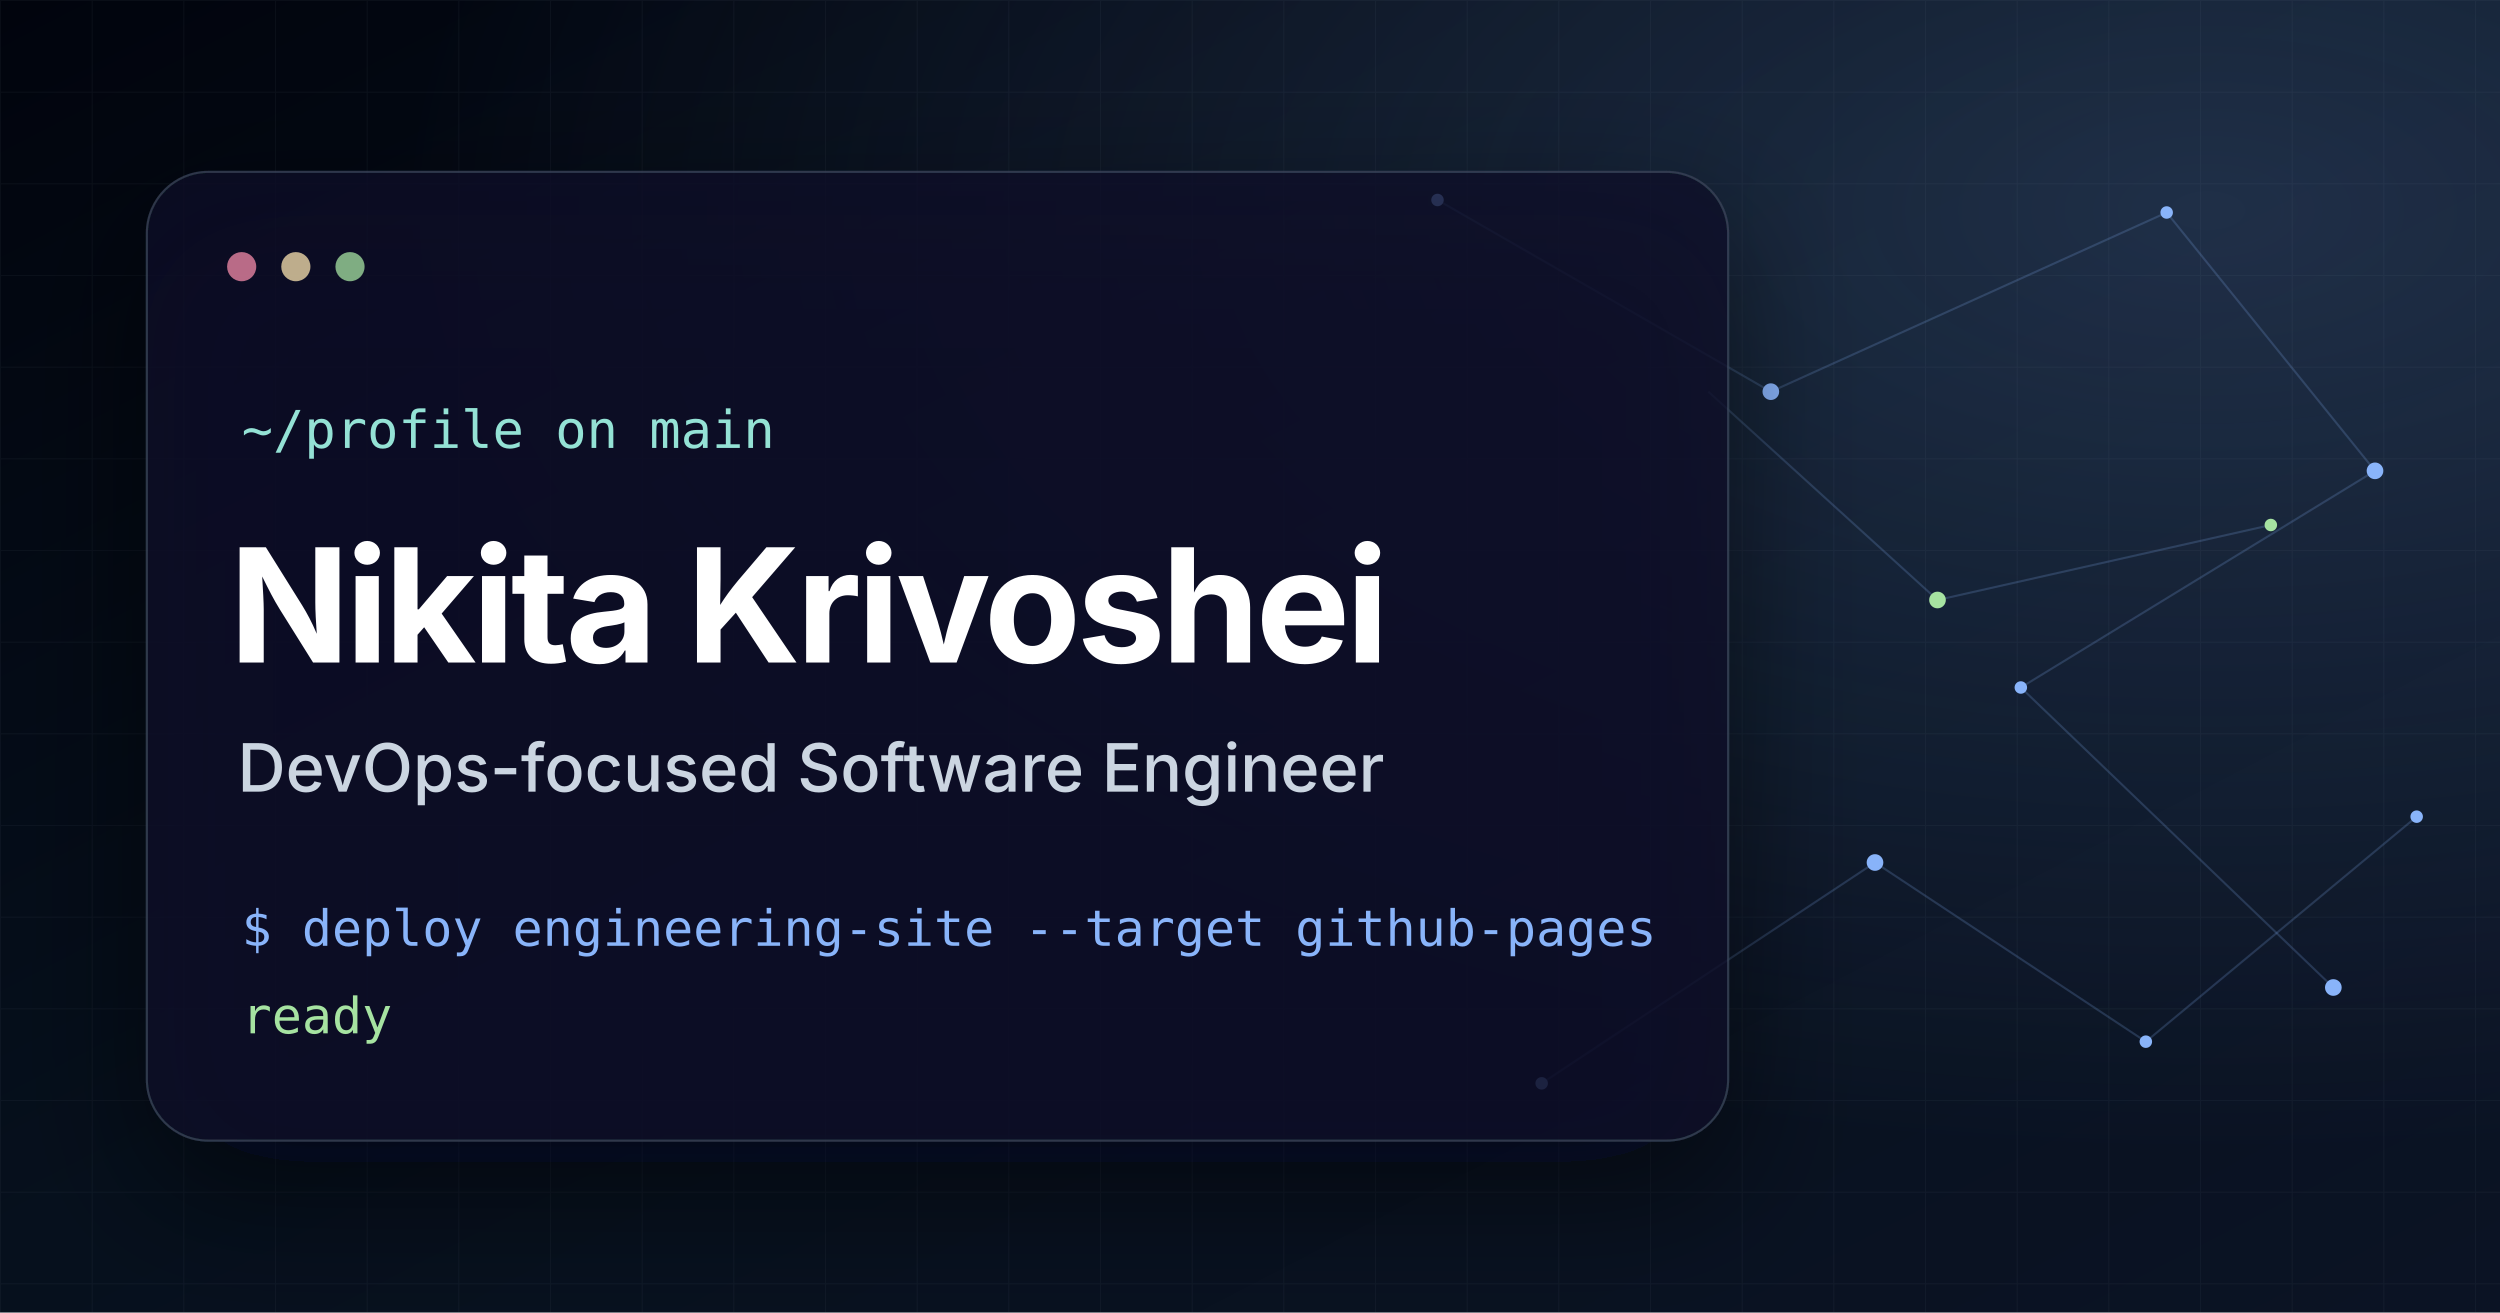
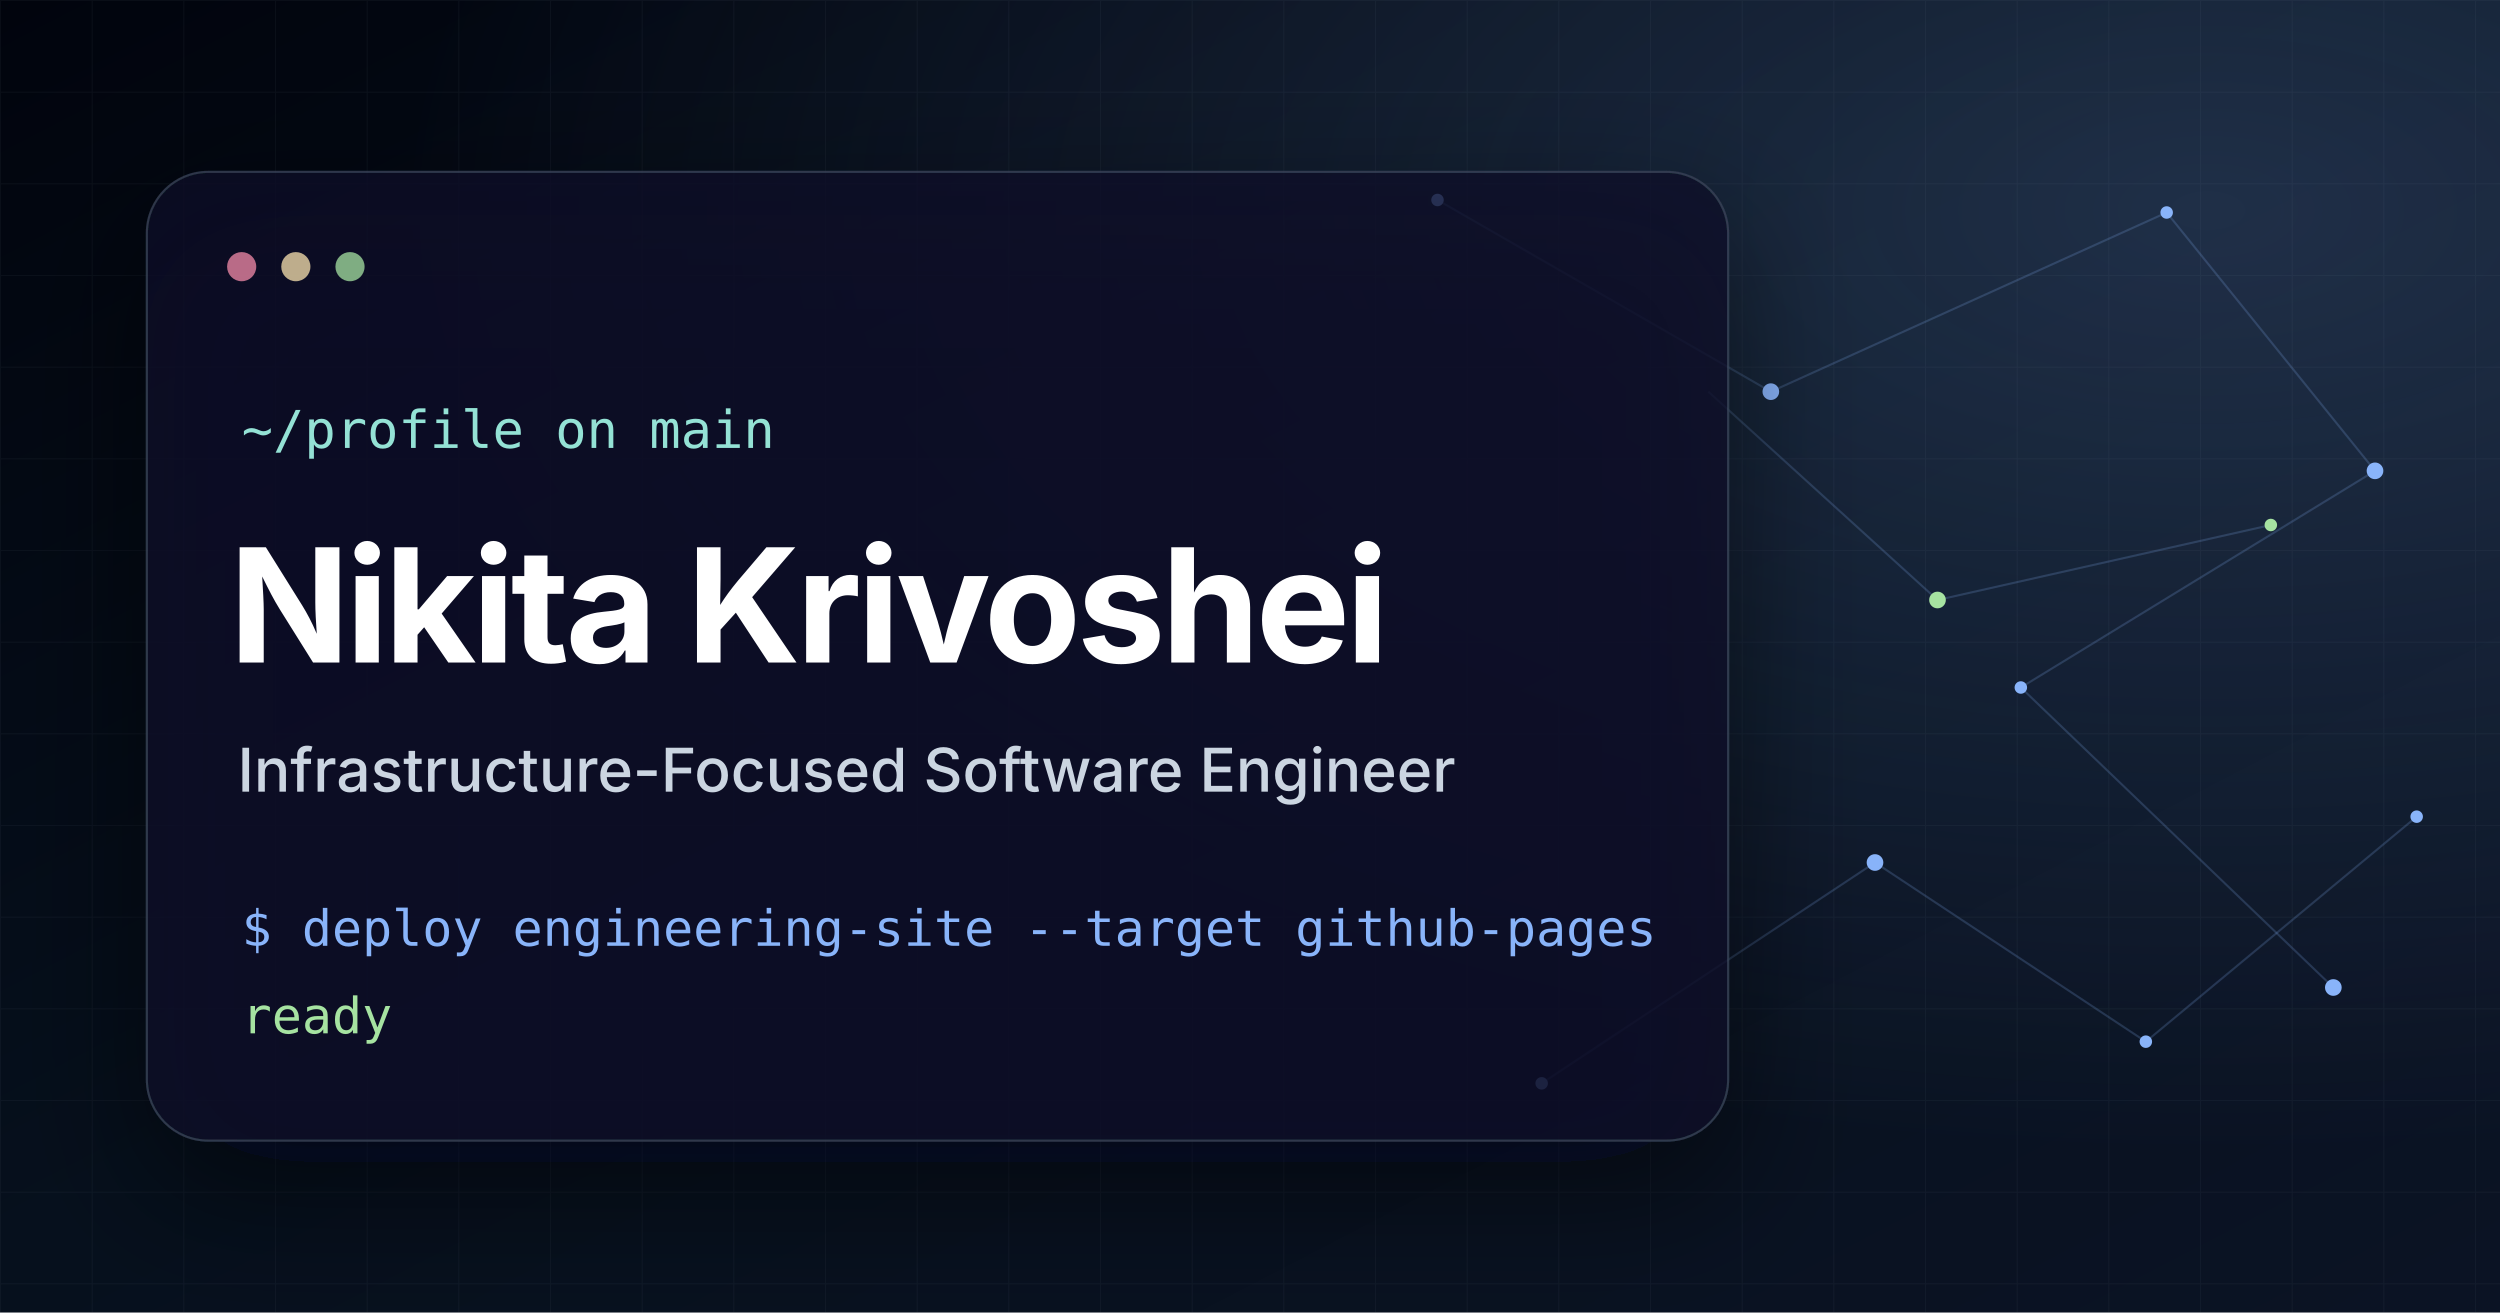
<svg xmlns="http://www.w3.org/2000/svg" width="1200" height="630" viewBox="0 0 1200 630">
  <defs>
    <linearGradient id="background" x1="0" y1="0" x2="1" y2="1">
      <stop offset="0" stop-color="#01040d" />
      <stop offset="0.48" stop-color="#06101d" />
      <stop offset="1" stop-color="#0b1324" />
    </linearGradient>
    <radialGradient id="blue-glow" cx="0.88" cy="0.16" r="0.72">
      <stop offset="0" stop-color="#89b4fa" stop-opacity="0.19" />
      <stop offset="1" stop-color="#89b4fa" stop-opacity="0" />
    </radialGradient>
    <pattern id="grid" width="44" height="44" patternUnits="userSpaceOnUse">
      <path d="M44 0H0V44" fill="none" stroke="#94a3b8" stroke-opacity="0.055" />
    </pattern>
    <filter id="shadow" x="-20%" y="-20%" width="140%" height="140%">
      <feDropShadow dx="0" dy="24" stdDeviation="32" flood-color="#01040d" flood-opacity="0.72" />
    </filter>
  </defs>
  <rect width="1200" height="630" fill="url(#background)" />
  <rect width="1200" height="630" fill="url(#blue-glow)" />
  <rect width="1200" height="630" fill="url(#grid)" />
  <g fill="none" stroke="#89b4fa" stroke-opacity="0.2">
    <path d="M690 96 850 188 1040 102 1140 226 970 330 1120 474" />
    <path d="M740 520 900 414 1030 500 1160 392" />
    <path d="M820 188 930 288 1090 252" />
  </g>
  <g fill="#89b4fa">
    <circle cx="690" cy="96" r="3" />
    <circle cx="850" cy="188" r="4" />
    <circle cx="1040" cy="102" r="3" />
    <circle cx="1140" cy="226" r="4" />
    <circle cx="970" cy="330" r="3" />
    <circle cx="1120" cy="474" r="4" />
    <circle cx="740" cy="520" r="3" />
    <circle cx="900" cy="414" r="4" />
    <circle cx="1030" cy="500" r="3" />
    <circle cx="1160" cy="392" r="3" />
  </g>
  <g fill="#a6e3a1">
    <circle cx="930" cy="288" r="4" />
    <circle cx="1090" cy="252" r="3" />
  </g>
  <g filter="url(#shadow)">
    <rect x="70" y="82" width="760" height="466" rx="30" fill="#0f172a" fill-opacity="0.74" />
    <rect x="70.5" y="82.5" width="759" height="465" rx="29.5" fill="none" stroke="#94a3b8" stroke-opacity="0.25" />
  </g>
  <circle cx="116" cy="128" r="7" fill="#f38ba8" fill-opacity="0.75" />
  <circle cx="142" cy="128" r="7" fill="#f9e2af" fill-opacity="0.75" />
  <circle cx="168" cy="128" r="7" fill="#a6e3a1" fill-opacity="0.75" />
  <text x="116" y="215" fill="#94e2d5" font-family="ui-monospace, SFMono-Regular, Menlo, Consolas, monospace" font-size="25">
    ~/profile on main
  </text>
  <text x="110" y="318" fill="#ffffff" font-family="Inter, ui-sans-serif, system-ui, sans-serif" font-size="76" font-weight="700" letter-spacing="-2">
    Nikita Krivoshei
  </text>
-   <text x="114" y="380" fill="#cbd5e1" font-family="Inter, ui-sans-serif, system-ui, sans-serif" font-size="32" font-weight="500">
-     DevOps-focused Software Engineer
+   <text x="114" y="380" fill="#cbd5e1" font-family="Inter, ui-sans-serif, system-ui, sans-serif" font-size="29" font-weight="500">
+     Infrastructure-Focused Software Engineer
  </text>
  <text x="116" y="454" fill="#89b4fa" font-family="ui-monospace, SFMono-Regular, Menlo, Consolas, monospace" font-size="24">
    $ deploy engineering-site --target github-pages
  </text>
  <text x="116" y="496" fill="#a6e3a1" font-family="ui-monospace, SFMono-Regular, Menlo, Consolas, monospace" font-size="24">
    ready
  </text>
</svg>
